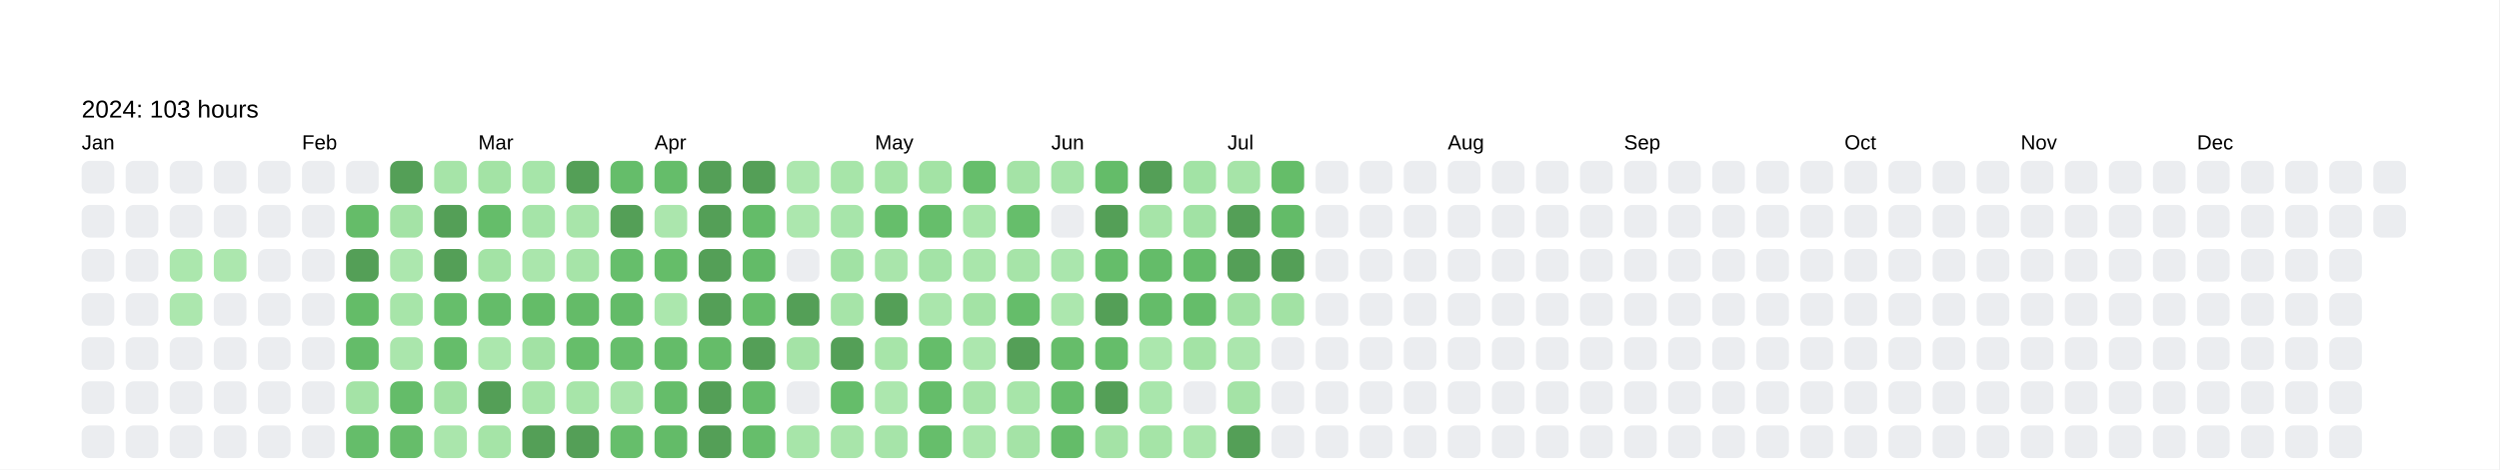
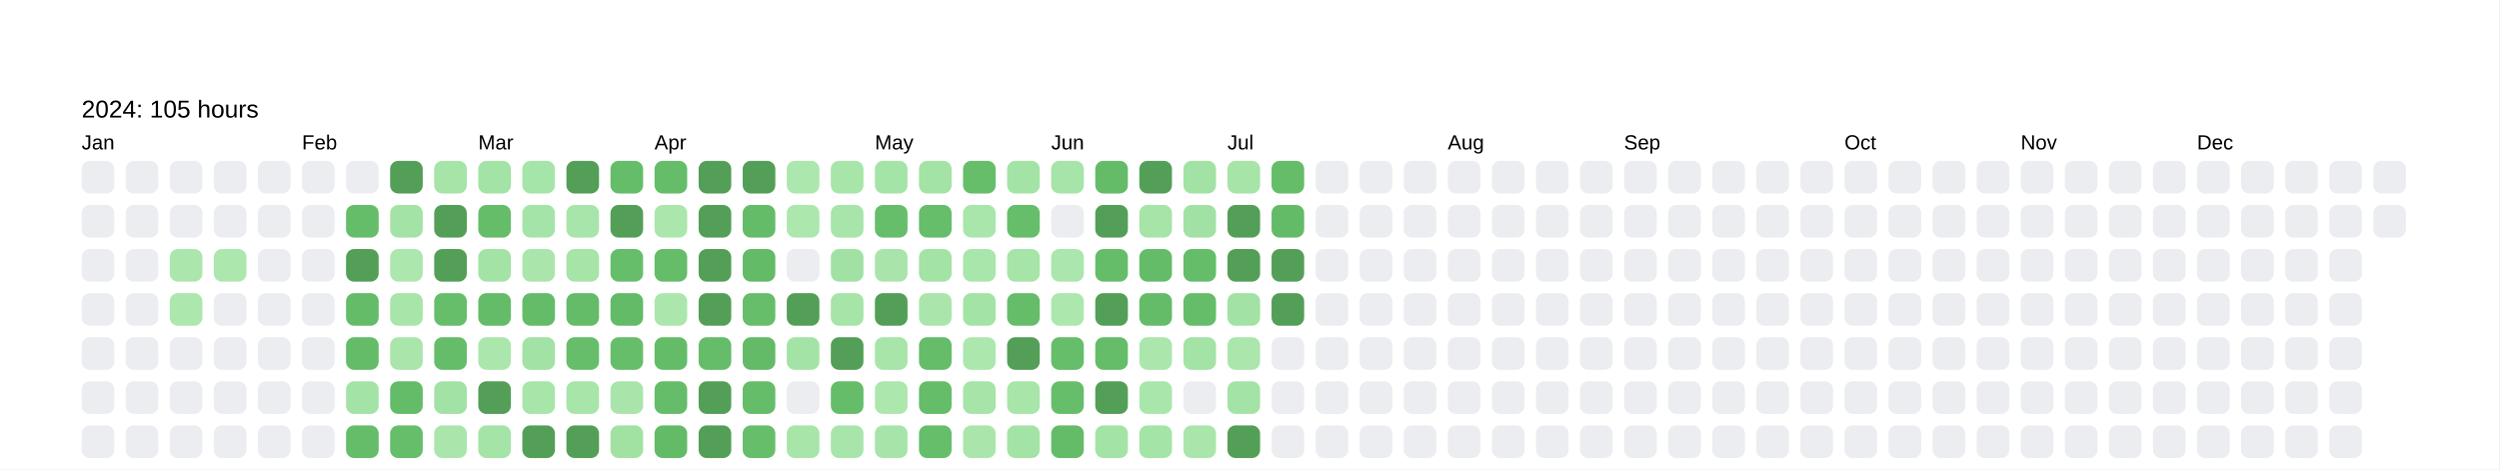
<svg xmlns="http://www.w3.org/2000/svg" baseProfile="full" height="57.5mm" version="1.1" viewBox="0,0,306.2,57.5" width="306.2mm">
  <defs />
  <rect fill="#FFFFFF" height="57.5" width="306.2" x="0" y="0" />
  <text fill="#000000" style="font-size:6px; font-family:Arial; font-weight:bold;" x="10" y="10" />
-   <text fill="#000000" style="font-size:3px; font-family:Arial;" x="10" y="14.4">2024: 103 hours</text>
+   <text fill="#000000" style="font-size:3px; font-family:Arial;" x="10" y="14.4">2024: 105 hours</text>
  <text fill="#000000" style="font-size:2.5px; font-family:Arial" x="10" y="18.3">Jan</text>
  <rect fill="#EBEDF0" height="4" rx="1" ry="1" width="4" x="10" y="19.7" />
  <rect fill="#EBEDF0" height="4" rx="1" ry="1" width="4" x="10" y="25.1" />
  <rect fill="#EBEDF0" height="4" rx="1" ry="1" width="4" x="10" y="30.5" />
  <rect fill="#EBEDF0" height="4" rx="1" ry="1" width="4" x="10" y="35.9" />
  <rect fill="#EBEDF0" height="4" rx="1" ry="1" width="4" x="10" y="41.3" />
  <rect fill="#EBEDF0" height="4" rx="1" ry="1" width="4" x="10" y="46.7" />
  <rect fill="#EBEDF0" height="4" rx="1" ry="1" width="4" x="10" y="52.1" />
  <rect fill="#EBEDF0" height="4" rx="1" ry="1" width="4" x="15.4" y="19.7" />
  <rect fill="#EBEDF0" height="4" rx="1" ry="1" width="4" x="15.4" y="25.1" />
  <rect fill="#EBEDF0" height="4" rx="1" ry="1" width="4" x="15.4" y="30.5" />
  <rect fill="#EBEDF0" height="4" rx="1" ry="1" width="4" x="15.4" y="35.9" />
  <rect fill="#EBEDF0" height="4" rx="1" ry="1" width="4" x="15.4" y="41.3" />
  <rect fill="#EBEDF0" height="4" rx="1" ry="1" width="4" x="15.4" y="46.7" />
  <rect fill="#EBEDF0" height="4" rx="1" ry="1" width="4" x="15.4" y="52.1" />
  <rect fill="#EBEDF0" height="4" rx="1" ry="1" width="4" x="20.8" y="19.7" />
  <rect fill="#EBEDF0" height="4" rx="1" ry="1" width="4" x="20.8" y="25.1" />
  <rect fill="#abe7ad" height="4" rx="1" ry="1" width="4" x="20.8" y="30.5" />
  <rect fill="#ace7ae" height="4" rx="1" ry="1" width="4" x="20.8" y="35.9" />
  <rect fill="#EBEDF0" height="4" rx="1" ry="1" width="4" x="20.8" y="41.3" />
  <rect fill="#EBEDF0" height="4" rx="1" ry="1" width="4" x="20.8" y="46.7" />
  <rect fill="#EBEDF0" height="4" rx="1" ry="1" width="4" x="20.8" y="52.1" />
  <rect fill="#EBEDF0" height="4" rx="1" ry="1" width="4" x="26.2" y="19.7" />
  <rect fill="#EBEDF0" height="4" rx="1" ry="1" width="4" x="26.2" y="25.1" />
  <rect fill="#ace7ae" height="4" rx="1" ry="1" width="4" x="26.2" y="30.5" />
  <rect fill="#EBEDF0" height="4" rx="1" ry="1" width="4" x="26.2" y="35.9" />
  <rect fill="#EBEDF0" height="4" rx="1" ry="1" width="4" x="26.2" y="41.3" />
  <rect fill="#EBEDF0" height="4" rx="1" ry="1" width="4" x="26.2" y="46.7" />
  <rect fill="#EBEDF0" height="4" rx="1" ry="1" width="4" x="26.2" y="52.1" />
  <rect fill="#EBEDF0" height="4" rx="1" ry="1" width="4" x="31.6" y="19.7" />
  <rect fill="#EBEDF0" height="4" rx="1" ry="1" width="4" x="31.6" y="25.1" />
  <rect fill="#EBEDF0" height="4" rx="1" ry="1" width="4" x="31.6" y="30.5" />
  <rect fill="#EBEDF0" height="4" rx="1" ry="1" width="4" x="31.6" y="35.9" />
  <rect fill="#EBEDF0" height="4" rx="1" ry="1" width="4" x="31.6" y="41.3" />
  <rect fill="#EBEDF0" height="4" rx="1" ry="1" width="4" x="31.6" y="46.7" />
  <rect fill="#EBEDF0" height="4" rx="1" ry="1" width="4" x="31.6" y="52.1" />
  <text fill="#000000" style="font-size:2.5px; font-family:Arial" x="37.0" y="18.3">Feb</text>
  <rect fill="#EBEDF0" height="4" rx="1" ry="1" width="4" x="37.0" y="19.7" />
  <rect fill="#EBEDF0" height="4" rx="1" ry="1" width="4" x="37.0" y="25.1" />
  <rect fill="#EBEDF0" height="4" rx="1" ry="1" width="4" x="37.0" y="30.5" />
  <rect fill="#EBEDF0" height="4" rx="1" ry="1" width="4" x="37.0" y="35.9" />
  <rect fill="#EBEDF0" height="4" rx="1" ry="1" width="4" x="37.0" y="41.3" />
  <rect fill="#EBEDF0" height="4" rx="1" ry="1" width="4" x="37.0" y="46.7" />
  <rect fill="#EBEDF0" height="4" rx="1" ry="1" width="4" x="37.0" y="52.1" />
  <rect fill="#EBEDF0" height="4" rx="1" ry="1" width="4" x="42.4" y="19.7" />
  <rect fill="#65bc69" height="4" rx="1" ry="1" width="4" x="42.4" y="25.1" />
  <rect fill="#549F57" height="4" rx="1" ry="1" width="4" x="42.4" y="30.5" />
  <rect fill="#64bc68" height="4" rx="1" ry="1" width="4" x="42.4" y="35.9" />
  <rect fill="#64bc69" height="4" rx="1" ry="1" width="4" x="42.4" y="41.3" />
  <rect fill="#a4e3a6" height="4" rx="1" ry="1" width="4" x="42.4" y="46.7" />
  <rect fill="#65bd6a" height="4" rx="1" ry="1" width="4" x="42.4" y="52.1" />
  <rect fill="#549F57" height="4" rx="1" ry="1" width="4" x="47.8" y="19.7" />
  <rect fill="#a4e3a6" height="4" rx="1" ry="1" width="4" x="47.8" y="25.1" />
  <rect fill="#ace7ae" height="4" rx="1" ry="1" width="4" x="47.8" y="30.5" />
  <rect fill="#a7e5a9" height="4" rx="1" ry="1" width="4" x="47.8" y="35.9" />
  <rect fill="#aae6ac" height="4" rx="1" ry="1" width="4" x="47.8" y="41.3" />
  <rect fill="#64bc69" height="4" rx="1" ry="1" width="4" x="47.8" y="46.7" />
  <rect fill="#66bd6a" height="4" rx="1" ry="1" width="4" x="47.8" y="52.1" />
  <rect fill="#a6e4a8" height="4" rx="1" ry="1" width="4" x="53.2" y="19.7" />
  <rect fill="#549F57" height="4" rx="1" ry="1" width="4" x="53.2" y="25.1" />
  <rect fill="#549F57" height="4" rx="1" ry="1" width="4" x="53.2" y="30.5" />
  <rect fill="#66be6b" height="4" rx="1" ry="1" width="4" x="53.2" y="35.9" />
  <rect fill="#65bd6a" height="4" rx="1" ry="1" width="4" x="53.2" y="41.3" />
  <rect fill="#a2e2a4" height="4" rx="1" ry="1" width="4" x="53.2" y="46.7" />
  <rect fill="#aae6ac" height="4" rx="1" ry="1" width="4" x="53.2" y="52.1" />
  <text fill="#000000" style="font-size:2.5px; font-family:Arial" x="58.6" y="18.3">Mar</text>
  <rect fill="#a3e3a5" height="4" rx="1" ry="1" width="4" x="58.6" y="19.7" />
  <rect fill="#65bd6a" height="4" rx="1" ry="1" width="4" x="58.6" y="25.1" />
  <rect fill="#a3e3a5" height="4" rx="1" ry="1" width="4" x="58.6" y="30.5" />
  <rect fill="#64bc69" height="4" rx="1" ry="1" width="4" x="58.6" y="35.9" />
  <rect fill="#abe7ad" height="4" rx="1" ry="1" width="4" x="58.6" y="41.3" />
  <rect fill="#549F57" height="4" rx="1" ry="1" width="4" x="58.6" y="46.7" />
  <rect fill="#a5e4a7" height="4" rx="1" ry="1" width="4" x="58.6" y="52.1" />
  <rect fill="#a6e5a9" height="4" rx="1" ry="1" width="4" x="64" y="19.7" />
  <rect fill="#a5e4a8" height="4" rx="1" ry="1" width="4" x="64" y="25.1" />
  <rect fill="#aae6ac" height="4" rx="1" ry="1" width="4" x="64" y="30.5" />
  <rect fill="#64bc68" height="4" rx="1" ry="1" width="4" x="64" y="35.9" />
  <rect fill="#a2e2a4" height="4" rx="1" ry="1" width="4" x="64" y="41.3" />
  <rect fill="#a7e5a9" height="4" rx="1" ry="1" width="4" x="64" y="46.7" />
  <rect fill="#549F57" height="4" rx="1" ry="1" width="4" x="64" y="52.1" />
  <rect fill="#549F57" height="4" rx="1" ry="1" width="4" x="69.4" y="19.7" />
  <rect fill="#a8e5aa" height="4" rx="1" ry="1" width="4" x="69.4" y="25.1" />
  <rect fill="#a6e4a8" height="4" rx="1" ry="1" width="4" x="69.4" y="30.5" />
  <rect fill="#64bb68" height="4" rx="1" ry="1" width="4" x="69.4" y="35.9" />
  <rect fill="#66be6a" height="4" rx="1" ry="1" width="4" x="69.4" y="41.3" />
  <rect fill="#a7e5a9" height="4" rx="1" ry="1" width="4" x="69.4" y="46.7" />
  <rect fill="#549F57" height="4" rx="1" ry="1" width="4" x="69.4" y="52.1" />
  <rect fill="#65bd6a" height="4" rx="1" ry="1" width="4" x="74.8" y="19.7" />
  <rect fill="#549F57" height="4" rx="1" ry="1" width="4" x="74.8" y="25.1" />
  <rect fill="#66be6b" height="4" rx="1" ry="1" width="4" x="74.8" y="30.5" />
  <rect fill="#63bb68" height="4" rx="1" ry="1" width="4" x="74.8" y="35.9" />
  <rect fill="#66be6b" height="4" rx="1" ry="1" width="4" x="74.8" y="41.3" />
  <rect fill="#a9e5ab" height="4" rx="1" ry="1" width="4" x="74.8" y="46.7" />
-   <rect fill="#66be6b" height="4" rx="1" ry="1" width="4" x="74.8" y="52.1" />
+   <rect fill="#a1e2a3" height="4" rx="1" ry="1" width="4" x="74.8" y="52.1" />
  <text fill="#000000" style="font-size:2.5px; font-family:Arial" x="80.2" y="18.3">Apr</text>
  <rect fill="#65bd6a" height="4" rx="1" ry="1" width="4" x="80.2" y="19.7" />
  <rect fill="#abe6ad" height="4" rx="1" ry="1" width="4" x="80.2" y="25.1" />
  <rect fill="#65bd69" height="4" rx="1" ry="1" width="4" x="80.2" y="30.5" />
  <rect fill="#abe7ad" height="4" rx="1" ry="1" width="4" x="80.2" y="35.9" />
  <rect fill="#64bc69" height="4" rx="1" ry="1" width="4" x="80.2" y="41.3" />
  <rect fill="#65bd6a" height="4" rx="1" ry="1" width="4" x="80.2" y="46.7" />
  <rect fill="#63bb68" height="4" rx="1" ry="1" width="4" x="80.2" y="52.1" />
  <rect fill="#549F57" height="4" rx="1" ry="1" width="4" x="85.6" y="19.7" />
  <rect fill="#549F57" height="4" rx="1" ry="1" width="4" x="85.6" y="25.1" />
  <rect fill="#549F57" height="4" rx="1" ry="1" width="4" x="85.6" y="30.5" />
  <rect fill="#549F57" height="4" rx="1" ry="1" width="4" x="85.6" y="35.9" />
  <rect fill="#65bc69" height="4" rx="1" ry="1" width="4" x="85.6" y="41.3" />
  <rect fill="#549F57" height="4" rx="1" ry="1" width="4" x="85.6" y="46.7" />
  <rect fill="#549F57" height="4" rx="1" ry="1" width="4" x="85.6" y="52.1" />
  <rect fill="#549F57" height="4" rx="1" ry="1" width="4" x="91" y="19.7" />
  <rect fill="#64bc69" height="4" rx="1" ry="1" width="4" x="91" y="25.1" />
  <rect fill="#63bb68" height="4" rx="1" ry="1" width="4" x="91" y="30.5" />
  <rect fill="#66be6a" height="4" rx="1" ry="1" width="4" x="91" y="35.9" />
-   <rect fill="#549F57" height="4" rx="1" ry="1" width="4" x="91" y="41.3" />
+   <rect fill="#63bb68" height="4" rx="1" ry="1" width="4" x="91" y="41.3" />
  <rect fill="#65bd6a" height="4" rx="1" ry="1" width="4" x="91" y="46.7" />
  <rect fill="#66be6b" height="4" rx="1" ry="1" width="4" x="91" y="52.1" />
  <rect fill="#ace7ae" height="4" rx="1" ry="1" width="4" x="96.4" y="19.7" />
  <rect fill="#ace7ae" height="4" rx="1" ry="1" width="4" x="96.4" y="25.1" />
  <rect fill="#EBEDF0" height="4" rx="1" ry="1" width="4" x="96.4" y="30.5" />
  <rect fill="#549F57" height="4" rx="1" ry="1" width="4" x="96.4" y="35.9" />
  <rect fill="#a4e3a6" height="4" rx="1" ry="1" width="4" x="96.4" y="41.3" />
  <rect fill="#EBEDF0" height="4" rx="1" ry="1" width="4" x="96.4" y="46.7" />
  <rect fill="#a7e5a9" height="4" rx="1" ry="1" width="4" x="96.4" y="52.1" />
  <rect fill="#a7e5a9" height="4" rx="1" ry="1" width="4" x="101.8" y="19.7" />
  <rect fill="#a7e5aa" height="4" rx="1" ry="1" width="4" x="101.8" y="25.1" />
  <rect fill="#a1e2a4" height="4" rx="1" ry="1" width="4" x="101.8" y="30.5" />
  <rect fill="#a6e4a8" height="4" rx="1" ry="1" width="4" x="101.8" y="35.9" />
  <rect fill="#549F57" height="4" rx="1" ry="1" width="4" x="101.8" y="41.3" />
  <rect fill="#65bd6a" height="4" rx="1" ry="1" width="4" x="101.8" y="46.7" />
  <rect fill="#a8e5aa" height="4" rx="1" ry="1" width="4" x="101.8" y="52.1" />
  <text fill="#000000" style="font-size:2.5px; font-family:Arial" x="107.2" y="18.3">May</text>
  <rect fill="#a5e4a7" height="4" rx="1" ry="1" width="4" x="107.2" y="19.7" />
  <rect fill="#66be6b" height="4" rx="1" ry="1" width="4" x="107.2" y="25.1" />
  <rect fill="#a9e5ab" height="4" rx="1" ry="1" width="4" x="107.2" y="30.5" />
  <rect fill="#549F57" height="4" rx="1" ry="1" width="4" x="107.2" y="35.9" />
  <rect fill="#a7e5a9" height="4" rx="1" ry="1" width="4" x="107.2" y="41.3" />
  <rect fill="#ace7ae" height="4" rx="1" ry="1" width="4" x="107.2" y="46.7" />
  <rect fill="#a6e4a9" height="4" rx="1" ry="1" width="4" x="107.2" y="52.1" />
  <rect fill="#a3e3a5" height="4" rx="1" ry="1" width="4" x="112.6" y="19.7" />
  <rect fill="#66be6b" height="4" rx="1" ry="1" width="4" x="112.6" y="25.1" />
  <rect fill="#a3e3a6" height="4" rx="1" ry="1" width="4" x="112.6" y="30.5" />
  <rect fill="#aae6ac" height="4" rx="1" ry="1" width="4" x="112.6" y="35.9" />
  <rect fill="#65bd6a" height="4" rx="1" ry="1" width="4" x="112.6" y="41.3" />
  <rect fill="#65bd6a" height="4" rx="1" ry="1" width="4" x="112.6" y="46.7" />
  <rect fill="#66be6b" height="4" rx="1" ry="1" width="4" x="112.6" y="52.1" />
  <rect fill="#66be6b" height="4" rx="1" ry="1" width="4" x="118" y="19.7" />
  <rect fill="#a9e6ab" height="4" rx="1" ry="1" width="4" x="118" y="25.1" />
  <rect fill="#a9e6ab" height="4" rx="1" ry="1" width="4" x="118" y="30.5" />
  <rect fill="#a3e3a5" height="4" rx="1" ry="1" width="4" x="118" y="35.9" />
  <rect fill="#ace7ae" height="4" rx="1" ry="1" width="4" x="118" y="41.3" />
  <rect fill="#a6e4a8" height="4" rx="1" ry="1" width="4" x="118" y="46.7" />
  <rect fill="#aae6ac" height="4" rx="1" ry="1" width="4" x="118" y="52.1" />
  <rect fill="#a4e3a6" height="4" rx="1" ry="1" width="4" x="123.4" y="19.7" />
  <rect fill="#66be6b" height="4" rx="1" ry="1" width="4" x="123.4" y="25.1" />
  <rect fill="#a6e4a8" height="4" rx="1" ry="1" width="4" x="123.4" y="30.5" />
  <rect fill="#65bd6a" height="4" rx="1" ry="1" width="4" x="123.4" y="35.9" />
  <rect fill="#549F57" height="4" rx="1" ry="1" width="4" x="123.4" y="41.3" />
  <rect fill="#a7e5a9" height="4" rx="1" ry="1" width="4" x="123.4" y="46.7" />
  <rect fill="#a4e3a6" height="4" rx="1" ry="1" width="4" x="123.4" y="52.1" />
  <text fill="#000000" style="font-size:2.5px; font-family:Arial" x="128.8" y="18.3">Jun</text>
  <rect fill="#a6e4a9" height="4" rx="1" ry="1" width="4" x="128.8" y="19.7" />
  <rect fill="#EBEDF0" height="4" rx="1" ry="1" width="4" x="128.8" y="25.1" />
  <rect fill="#aae6ad" height="4" rx="1" ry="1" width="4" x="128.8" y="30.5" />
  <rect fill="#ace7ae" height="4" rx="1" ry="1" width="4" x="128.8" y="35.9" />
  <rect fill="#66bd6a" height="4" rx="1" ry="1" width="4" x="128.8" y="41.3" />
  <rect fill="#66be6b" height="4" rx="1" ry="1" width="4" x="128.8" y="46.7" />
  <rect fill="#64bc69" height="4" rx="1" ry="1" width="4" x="128.8" y="52.1" />
  <rect fill="#64bc69" height="4" rx="1" ry="1" width="4" x="134.2" y="19.7" />
  <rect fill="#549F57" height="4" rx="1" ry="1" width="4" x="134.2" y="25.1" />
  <rect fill="#65bd6a" height="4" rx="1" ry="1" width="4" x="134.2" y="30.5" />
  <rect fill="#549F57" height="4" rx="1" ry="1" width="4" x="134.2" y="35.9" />
  <rect fill="#65bd6a" height="4" rx="1" ry="1" width="4" x="134.2" y="41.3" />
  <rect fill="#549F57" height="4" rx="1" ry="1" width="4" x="134.2" y="46.7" />
  <rect fill="#a4e3a6" height="4" rx="1" ry="1" width="4" x="134.2" y="52.1" />
  <rect fill="#549F57" height="4" rx="1" ry="1" width="4" x="139.6" y="19.7" />
  <rect fill="#a6e4a8" height="4" rx="1" ry="1" width="4" x="139.6" y="25.1" />
  <rect fill="#64bc69" height="4" rx="1" ry="1" width="4" x="139.6" y="30.5" />
  <rect fill="#64bc69" height="4" rx="1" ry="1" width="4" x="139.6" y="35.9" />
  <rect fill="#abe7ad" height="4" rx="1" ry="1" width="4" x="139.6" y="41.3" />
  <rect fill="#a9e6ac" height="4" rx="1" ry="1" width="4" x="139.6" y="46.7" />
  <rect fill="#a5e4a7" height="4" rx="1" ry="1" width="4" x="139.6" y="52.1" />
  <rect fill="#a2e3a5" height="4" rx="1" ry="1" width="4" x="145" y="19.7" />
  <rect fill="#a1e2a4" height="4" rx="1" ry="1" width="4" x="145" y="25.1" />
  <rect fill="#65bd6a" height="4" rx="1" ry="1" width="4" x="145" y="30.5" />
  <rect fill="#65bd6a" height="4" rx="1" ry="1" width="4" x="145" y="35.9" />
  <rect fill="#a3e3a5" height="4" rx="1" ry="1" width="4" x="145" y="41.3" />
  <rect fill="#EBEDF0" height="4" rx="1" ry="1" width="4" x="145" y="46.7" />
  <rect fill="#aae6ac" height="4" rx="1" ry="1" width="4" x="145" y="52.1" />
  <text fill="#000000" style="font-size:2.5px; font-family:Arial" x="150.4" y="18.3">Jul</text>
  <rect fill="#a6e4a8" height="4" rx="1" ry="1" width="4" x="150.4" y="19.7" />
  <rect fill="#549F57" height="4" rx="1" ry="1" width="4" x="150.4" y="25.1" />
  <rect fill="#549F57" height="4" rx="1" ry="1" width="4" x="150.4" y="30.5" />
  <rect fill="#a2e2a4" height="4" rx="1" ry="1" width="4" x="150.4" y="35.9" />
  <rect fill="#abe6ad" height="4" rx="1" ry="1" width="4" x="150.4" y="41.3" />
  <rect fill="#a4e3a6" height="4" rx="1" ry="1" width="4" x="150.4" y="46.7" />
  <rect fill="#549F57" height="4" rx="1" ry="1" width="4" x="150.4" y="52.1" />
  <rect fill="#65bd69" height="4" rx="1" ry="1" width="4" x="155.8" y="19.7" />
  <rect fill="#63bb68" height="4" rx="1" ry="1" width="4" x="155.8" y="25.1" />
  <rect fill="#549F57" height="4" rx="1" ry="1" width="4" x="155.8" y="30.5" />
-   <rect fill="#a2e2a4" height="4" rx="1" ry="1" width="4" x="155.8" y="35.9" />
+   <rect fill="#549F57" height="4" rx="1" ry="1" width="4" x="155.8" y="35.9" />
  <rect fill="#EBEDF0" height="4" rx="1" ry="1" width="4" x="155.8" y="41.3" />
  <rect fill="#EBEDF0" height="4" rx="1" ry="1" width="4" x="155.8" y="46.7" />
  <rect fill="#EBEDF0" height="4" rx="1" ry="1" width="4" x="155.8" y="52.1" />
  <rect fill="#EBEDF0" height="4" rx="1" ry="1" width="4" x="161.2" y="19.7" />
  <rect fill="#EBEDF0" height="4" rx="1" ry="1" width="4" x="161.2" y="25.1" />
  <rect fill="#EBEDF0" height="4" rx="1" ry="1" width="4" x="161.2" y="30.5" />
  <rect fill="#EBEDF0" height="4" rx="1" ry="1" width="4" x="161.2" y="35.9" />
  <rect fill="#EBEDF0" height="4" rx="1" ry="1" width="4" x="161.2" y="41.3" />
  <rect fill="#EBEDF0" height="4" rx="1" ry="1" width="4" x="161.2" y="46.7" />
  <rect fill="#EBEDF0" height="4" rx="1" ry="1" width="4" x="161.2" y="52.1" />
  <rect fill="#EBEDF0" height="4" rx="1" ry="1" width="4" x="166.6" y="19.7" />
  <rect fill="#EBEDF0" height="4" rx="1" ry="1" width="4" x="166.6" y="25.1" />
  <rect fill="#EBEDF0" height="4" rx="1" ry="1" width="4" x="166.6" y="30.5" />
  <rect fill="#EBEDF0" height="4" rx="1" ry="1" width="4" x="166.6" y="35.9" />
  <rect fill="#EBEDF0" height="4" rx="1" ry="1" width="4" x="166.6" y="41.3" />
  <rect fill="#EBEDF0" height="4" rx="1" ry="1" width="4" x="166.6" y="46.7" />
  <rect fill="#EBEDF0" height="4" rx="1" ry="1" width="4" x="166.6" y="52.1" />
  <rect fill="#EBEDF0" height="4" rx="1" ry="1" width="4" x="172" y="19.7" />
  <rect fill="#EBEDF0" height="4" rx="1" ry="1" width="4" x="172" y="25.1" />
  <rect fill="#EBEDF0" height="4" rx="1" ry="1" width="4" x="172" y="30.5" />
  <rect fill="#EBEDF0" height="4" rx="1" ry="1" width="4" x="172" y="35.9" />
  <rect fill="#EBEDF0" height="4" rx="1" ry="1" width="4" x="172" y="41.3" />
  <rect fill="#EBEDF0" height="4" rx="1" ry="1" width="4" x="172" y="46.7" />
  <rect fill="#EBEDF0" height="4" rx="1" ry="1" width="4" x="172" y="52.1" />
  <text fill="#000000" style="font-size:2.5px; font-family:Arial" x="177.4" y="18.3">Aug</text>
  <rect fill="#EBEDF0" height="4" rx="1" ry="1" width="4" x="177.4" y="19.7" />
  <rect fill="#EBEDF0" height="4" rx="1" ry="1" width="4" x="177.4" y="25.1" />
  <rect fill="#EBEDF0" height="4" rx="1" ry="1" width="4" x="177.4" y="30.5" />
  <rect fill="#EBEDF0" height="4" rx="1" ry="1" width="4" x="177.4" y="35.9" />
  <rect fill="#EBEDF0" height="4" rx="1" ry="1" width="4" x="177.4" y="41.3" />
  <rect fill="#EBEDF0" height="4" rx="1" ry="1" width="4" x="177.4" y="46.7" />
  <rect fill="#EBEDF0" height="4" rx="1" ry="1" width="4" x="177.4" y="52.1" />
  <rect fill="#EBEDF0" height="4" rx="1" ry="1" width="4" x="182.8" y="19.7" />
  <rect fill="#EBEDF0" height="4" rx="1" ry="1" width="4" x="182.8" y="25.1" />
  <rect fill="#EBEDF0" height="4" rx="1" ry="1" width="4" x="182.8" y="30.5" />
  <rect fill="#EBEDF0" height="4" rx="1" ry="1" width="4" x="182.8" y="35.9" />
  <rect fill="#EBEDF0" height="4" rx="1" ry="1" width="4" x="182.8" y="41.3" />
  <rect fill="#EBEDF0" height="4" rx="1" ry="1" width="4" x="182.8" y="46.7" />
  <rect fill="#EBEDF0" height="4" rx="1" ry="1" width="4" x="182.8" y="52.1" />
  <rect fill="#EBEDF0" height="4" rx="1" ry="1" width="4" x="188.2" y="19.7" />
  <rect fill="#EBEDF0" height="4" rx="1" ry="1" width="4" x="188.2" y="25.1" />
  <rect fill="#EBEDF0" height="4" rx="1" ry="1" width="4" x="188.2" y="30.5" />
  <rect fill="#EBEDF0" height="4" rx="1" ry="1" width="4" x="188.2" y="35.9" />
  <rect fill="#EBEDF0" height="4" rx="1" ry="1" width="4" x="188.2" y="41.3" />
  <rect fill="#EBEDF0" height="4" rx="1" ry="1" width="4" x="188.2" y="46.7" />
  <rect fill="#EBEDF0" height="4" rx="1" ry="1" width="4" x="188.2" y="52.1" />
  <rect fill="#EBEDF0" height="4" rx="1" ry="1" width="4" x="193.6" y="19.7" />
  <rect fill="#EBEDF0" height="4" rx="1" ry="1" width="4" x="193.6" y="25.1" />
  <rect fill="#EBEDF0" height="4" rx="1" ry="1" width="4" x="193.6" y="30.5" />
  <rect fill="#EBEDF0" height="4" rx="1" ry="1" width="4" x="193.6" y="35.9" />
  <rect fill="#EBEDF0" height="4" rx="1" ry="1" width="4" x="193.6" y="41.3" />
  <rect fill="#EBEDF0" height="4" rx="1" ry="1" width="4" x="193.6" y="46.7" />
  <rect fill="#EBEDF0" height="4" rx="1" ry="1" width="4" x="193.6" y="52.1" />
  <text fill="#000000" style="font-size:2.5px; font-family:Arial" x="199" y="18.3">Sep</text>
  <rect fill="#EBEDF0" height="4" rx="1" ry="1" width="4" x="199" y="19.7" />
  <rect fill="#EBEDF0" height="4" rx="1" ry="1" width="4" x="199" y="25.1" />
  <rect fill="#EBEDF0" height="4" rx="1" ry="1" width="4" x="199" y="30.5" />
  <rect fill="#EBEDF0" height="4" rx="1" ry="1" width="4" x="199" y="35.9" />
  <rect fill="#EBEDF0" height="4" rx="1" ry="1" width="4" x="199" y="41.3" />
  <rect fill="#EBEDF0" height="4" rx="1" ry="1" width="4" x="199" y="46.7" />
  <rect fill="#EBEDF0" height="4" rx="1" ry="1" width="4" x="199" y="52.1" />
  <rect fill="#EBEDF0" height="4" rx="1" ry="1" width="4" x="204.4" y="19.7" />
  <rect fill="#EBEDF0" height="4" rx="1" ry="1" width="4" x="204.4" y="25.1" />
  <rect fill="#EBEDF0" height="4" rx="1" ry="1" width="4" x="204.4" y="30.5" />
  <rect fill="#EBEDF0" height="4" rx="1" ry="1" width="4" x="204.4" y="35.9" />
  <rect fill="#EBEDF0" height="4" rx="1" ry="1" width="4" x="204.4" y="41.3" />
  <rect fill="#EBEDF0" height="4" rx="1" ry="1" width="4" x="204.4" y="46.7" />
  <rect fill="#EBEDF0" height="4" rx="1" ry="1" width="4" x="204.4" y="52.1" />
  <rect fill="#EBEDF0" height="4" rx="1" ry="1" width="4" x="209.8" y="19.7" />
  <rect fill="#EBEDF0" height="4" rx="1" ry="1" width="4" x="209.8" y="25.1" />
  <rect fill="#EBEDF0" height="4" rx="1" ry="1" width="4" x="209.8" y="30.5" />
  <rect fill="#EBEDF0" height="4" rx="1" ry="1" width="4" x="209.8" y="35.9" />
  <rect fill="#EBEDF0" height="4" rx="1" ry="1" width="4" x="209.8" y="41.3" />
  <rect fill="#EBEDF0" height="4" rx="1" ry="1" width="4" x="209.8" y="46.7" />
  <rect fill="#EBEDF0" height="4" rx="1" ry="1" width="4" x="209.8" y="52.1" />
  <rect fill="#EBEDF0" height="4" rx="1" ry="1" width="4" x="215.2" y="19.7" />
  <rect fill="#EBEDF0" height="4" rx="1" ry="1" width="4" x="215.2" y="25.1" />
  <rect fill="#EBEDF0" height="4" rx="1" ry="1" width="4" x="215.2" y="30.5" />
  <rect fill="#EBEDF0" height="4" rx="1" ry="1" width="4" x="215.2" y="35.9" />
  <rect fill="#EBEDF0" height="4" rx="1" ry="1" width="4" x="215.2" y="41.3" />
  <rect fill="#EBEDF0" height="4" rx="1" ry="1" width="4" x="215.2" y="46.7" />
  <rect fill="#EBEDF0" height="4" rx="1" ry="1" width="4" x="215.2" y="52.1" />
  <rect fill="#EBEDF0" height="4" rx="1" ry="1" width="4" x="220.6" y="19.7" />
  <rect fill="#EBEDF0" height="4" rx="1" ry="1" width="4" x="220.6" y="25.1" />
  <rect fill="#EBEDF0" height="4" rx="1" ry="1" width="4" x="220.6" y="30.5" />
  <rect fill="#EBEDF0" height="4" rx="1" ry="1" width="4" x="220.6" y="35.9" />
  <rect fill="#EBEDF0" height="4" rx="1" ry="1" width="4" x="220.6" y="41.3" />
  <rect fill="#EBEDF0" height="4" rx="1" ry="1" width="4" x="220.6" y="46.7" />
  <rect fill="#EBEDF0" height="4" rx="1" ry="1" width="4" x="220.6" y="52.1" />
  <text fill="#000000" style="font-size:2.5px; font-family:Arial" x="226" y="18.3">Oct</text>
  <rect fill="#EBEDF0" height="4" rx="1" ry="1" width="4" x="226" y="19.7" />
  <rect fill="#EBEDF0" height="4" rx="1" ry="1" width="4" x="226" y="25.1" />
  <rect fill="#EBEDF0" height="4" rx="1" ry="1" width="4" x="226" y="30.5" />
  <rect fill="#EBEDF0" height="4" rx="1" ry="1" width="4" x="226" y="35.9" />
  <rect fill="#EBEDF0" height="4" rx="1" ry="1" width="4" x="226" y="41.3" />
  <rect fill="#EBEDF0" height="4" rx="1" ry="1" width="4" x="226" y="46.7" />
  <rect fill="#EBEDF0" height="4" rx="1" ry="1" width="4" x="226" y="52.1" />
  <rect fill="#EBEDF0" height="4" rx="1" ry="1" width="4" x="231.4" y="19.7" />
  <rect fill="#EBEDF0" height="4" rx="1" ry="1" width="4" x="231.4" y="25.1" />
  <rect fill="#EBEDF0" height="4" rx="1" ry="1" width="4" x="231.4" y="30.5" />
  <rect fill="#EBEDF0" height="4" rx="1" ry="1" width="4" x="231.4" y="35.9" />
  <rect fill="#EBEDF0" height="4" rx="1" ry="1" width="4" x="231.4" y="41.3" />
  <rect fill="#EBEDF0" height="4" rx="1" ry="1" width="4" x="231.4" y="46.7" />
  <rect fill="#EBEDF0" height="4" rx="1" ry="1" width="4" x="231.4" y="52.1" />
  <rect fill="#EBEDF0" height="4" rx="1" ry="1" width="4" x="236.8" y="19.7" />
  <rect fill="#EBEDF0" height="4" rx="1" ry="1" width="4" x="236.8" y="25.1" />
  <rect fill="#EBEDF0" height="4" rx="1" ry="1" width="4" x="236.8" y="30.5" />
  <rect fill="#EBEDF0" height="4" rx="1" ry="1" width="4" x="236.8" y="35.9" />
  <rect fill="#EBEDF0" height="4" rx="1" ry="1" width="4" x="236.8" y="41.3" />
  <rect fill="#EBEDF0" height="4" rx="1" ry="1" width="4" x="236.8" y="46.7" />
  <rect fill="#EBEDF0" height="4" rx="1" ry="1" width="4" x="236.8" y="52.1" />
  <rect fill="#EBEDF0" height="4" rx="1" ry="1" width="4" x="242.2" y="19.7" />
  <rect fill="#EBEDF0" height="4" rx="1" ry="1" width="4" x="242.2" y="25.1" />
  <rect fill="#EBEDF0" height="4" rx="1" ry="1" width="4" x="242.2" y="30.5" />
  <rect fill="#EBEDF0" height="4" rx="1" ry="1" width="4" x="242.2" y="35.9" />
  <rect fill="#EBEDF0" height="4" rx="1" ry="1" width="4" x="242.2" y="41.3" />
  <rect fill="#EBEDF0" height="4" rx="1" ry="1" width="4" x="242.2" y="46.7" />
  <rect fill="#EBEDF0" height="4" rx="1" ry="1" width="4" x="242.2" y="52.1" />
  <text fill="#000000" style="font-size:2.5px; font-family:Arial" x="247.6" y="18.3">Nov</text>
  <rect fill="#EBEDF0" height="4" rx="1" ry="1" width="4" x="247.6" y="19.7" />
  <rect fill="#EBEDF0" height="4" rx="1" ry="1" width="4" x="247.6" y="25.1" />
  <rect fill="#EBEDF0" height="4" rx="1" ry="1" width="4" x="247.6" y="30.5" />
  <rect fill="#EBEDF0" height="4" rx="1" ry="1" width="4" x="247.6" y="35.9" />
  <rect fill="#EBEDF0" height="4" rx="1" ry="1" width="4" x="247.6" y="41.3" />
  <rect fill="#EBEDF0" height="4" rx="1" ry="1" width="4" x="247.6" y="46.7" />
  <rect fill="#EBEDF0" height="4" rx="1" ry="1" width="4" x="247.6" y="52.1" />
  <rect fill="#EBEDF0" height="4" rx="1" ry="1" width="4" x="253" y="19.7" />
  <rect fill="#EBEDF0" height="4" rx="1" ry="1" width="4" x="253" y="25.1" />
  <rect fill="#EBEDF0" height="4" rx="1" ry="1" width="4" x="253" y="30.5" />
  <rect fill="#EBEDF0" height="4" rx="1" ry="1" width="4" x="253" y="35.9" />
  <rect fill="#EBEDF0" height="4" rx="1" ry="1" width="4" x="253" y="41.3" />
  <rect fill="#EBEDF0" height="4" rx="1" ry="1" width="4" x="253" y="46.7" />
  <rect fill="#EBEDF0" height="4" rx="1" ry="1" width="4" x="253" y="52.1" />
  <rect fill="#EBEDF0" height="4" rx="1" ry="1" width="4" x="258.4" y="19.7" />
  <rect fill="#EBEDF0" height="4" rx="1" ry="1" width="4" x="258.4" y="25.1" />
  <rect fill="#EBEDF0" height="4" rx="1" ry="1" width="4" x="258.4" y="30.5" />
  <rect fill="#EBEDF0" height="4" rx="1" ry="1" width="4" x="258.4" y="35.9" />
  <rect fill="#EBEDF0" height="4" rx="1" ry="1" width="4" x="258.4" y="41.3" />
  <rect fill="#EBEDF0" height="4" rx="1" ry="1" width="4" x="258.4" y="46.7" />
  <rect fill="#EBEDF0" height="4" rx="1" ry="1" width="4" x="258.4" y="52.1" />
  <rect fill="#EBEDF0" height="4" rx="1" ry="1" width="4" x="263.8" y="19.7" />
  <rect fill="#EBEDF0" height="4" rx="1" ry="1" width="4" x="263.8" y="25.1" />
  <rect fill="#EBEDF0" height="4" rx="1" ry="1" width="4" x="263.8" y="30.5" />
  <rect fill="#EBEDF0" height="4" rx="1" ry="1" width="4" x="263.8" y="35.9" />
  <rect fill="#EBEDF0" height="4" rx="1" ry="1" width="4" x="263.8" y="41.3" />
  <rect fill="#EBEDF0" height="4" rx="1" ry="1" width="4" x="263.8" y="46.7" />
  <rect fill="#EBEDF0" height="4" rx="1" ry="1" width="4" x="263.8" y="52.1" />
  <text fill="#000000" style="font-size:2.5px; font-family:Arial" x="269.2" y="18.3">Dec</text>
  <rect fill="#EBEDF0" height="4" rx="1" ry="1" width="4" x="269.2" y="19.7" />
  <rect fill="#EBEDF0" height="4" rx="1" ry="1" width="4" x="269.2" y="25.1" />
  <rect fill="#EBEDF0" height="4" rx="1" ry="1" width="4" x="269.2" y="30.5" />
  <rect fill="#EBEDF0" height="4" rx="1" ry="1" width="4" x="269.2" y="35.9" />
  <rect fill="#EBEDF0" height="4" rx="1" ry="1" width="4" x="269.2" y="41.3" />
  <rect fill="#EBEDF0" height="4" rx="1" ry="1" width="4" x="269.2" y="46.7" />
  <rect fill="#EBEDF0" height="4" rx="1" ry="1" width="4" x="269.2" y="52.1" />
  <rect fill="#EBEDF0" height="4" rx="1" ry="1" width="4" x="274.6" y="19.7" />
  <rect fill="#EBEDF0" height="4" rx="1" ry="1" width="4" x="274.6" y="25.1" />
  <rect fill="#EBEDF0" height="4" rx="1" ry="1" width="4" x="274.6" y="30.5" />
  <rect fill="#EBEDF0" height="4" rx="1" ry="1" width="4" x="274.6" y="35.9" />
  <rect fill="#EBEDF0" height="4" rx="1" ry="1" width="4" x="274.6" y="41.3" />
  <rect fill="#EBEDF0" height="4" rx="1" ry="1" width="4" x="274.6" y="46.7" />
  <rect fill="#EBEDF0" height="4" rx="1" ry="1" width="4" x="274.6" y="52.1" />
  <rect fill="#EBEDF0" height="4" rx="1" ry="1" width="4" x="280" y="19.7" />
  <rect fill="#EBEDF0" height="4" rx="1" ry="1" width="4" x="280" y="25.1" />
  <rect fill="#EBEDF0" height="4" rx="1" ry="1" width="4" x="280" y="30.5" />
  <rect fill="#EBEDF0" height="4" rx="1" ry="1" width="4" x="280" y="35.9" />
  <rect fill="#EBEDF0" height="4" rx="1" ry="1" width="4" x="280" y="41.3" />
  <rect fill="#EBEDF0" height="4" rx="1" ry="1" width="4" x="280" y="46.7" />
  <rect fill="#EBEDF0" height="4" rx="1" ry="1" width="4" x="280" y="52.1" />
  <rect fill="#EBEDF0" height="4" rx="1" ry="1" width="4" x="285.4" y="19.7" />
  <rect fill="#EBEDF0" height="4" rx="1" ry="1" width="4" x="285.4" y="25.1" />
  <rect fill="#EBEDF0" height="4" rx="1" ry="1" width="4" x="285.4" y="30.5" />
  <rect fill="#EBEDF0" height="4" rx="1" ry="1" width="4" x="285.4" y="35.9" />
  <rect fill="#EBEDF0" height="4" rx="1" ry="1" width="4" x="285.4" y="41.3" />
  <rect fill="#EBEDF0" height="4" rx="1" ry="1" width="4" x="285.4" y="46.7" />
  <rect fill="#EBEDF0" height="4" rx="1" ry="1" width="4" x="285.4" y="52.1" />
  <rect fill="#EBEDF0" height="4" rx="1" ry="1" width="4" x="290.8" y="19.7" />
  <rect fill="#EBEDF0" height="4" rx="1" ry="1" width="4" x="290.8" y="25.1" />
</svg>
